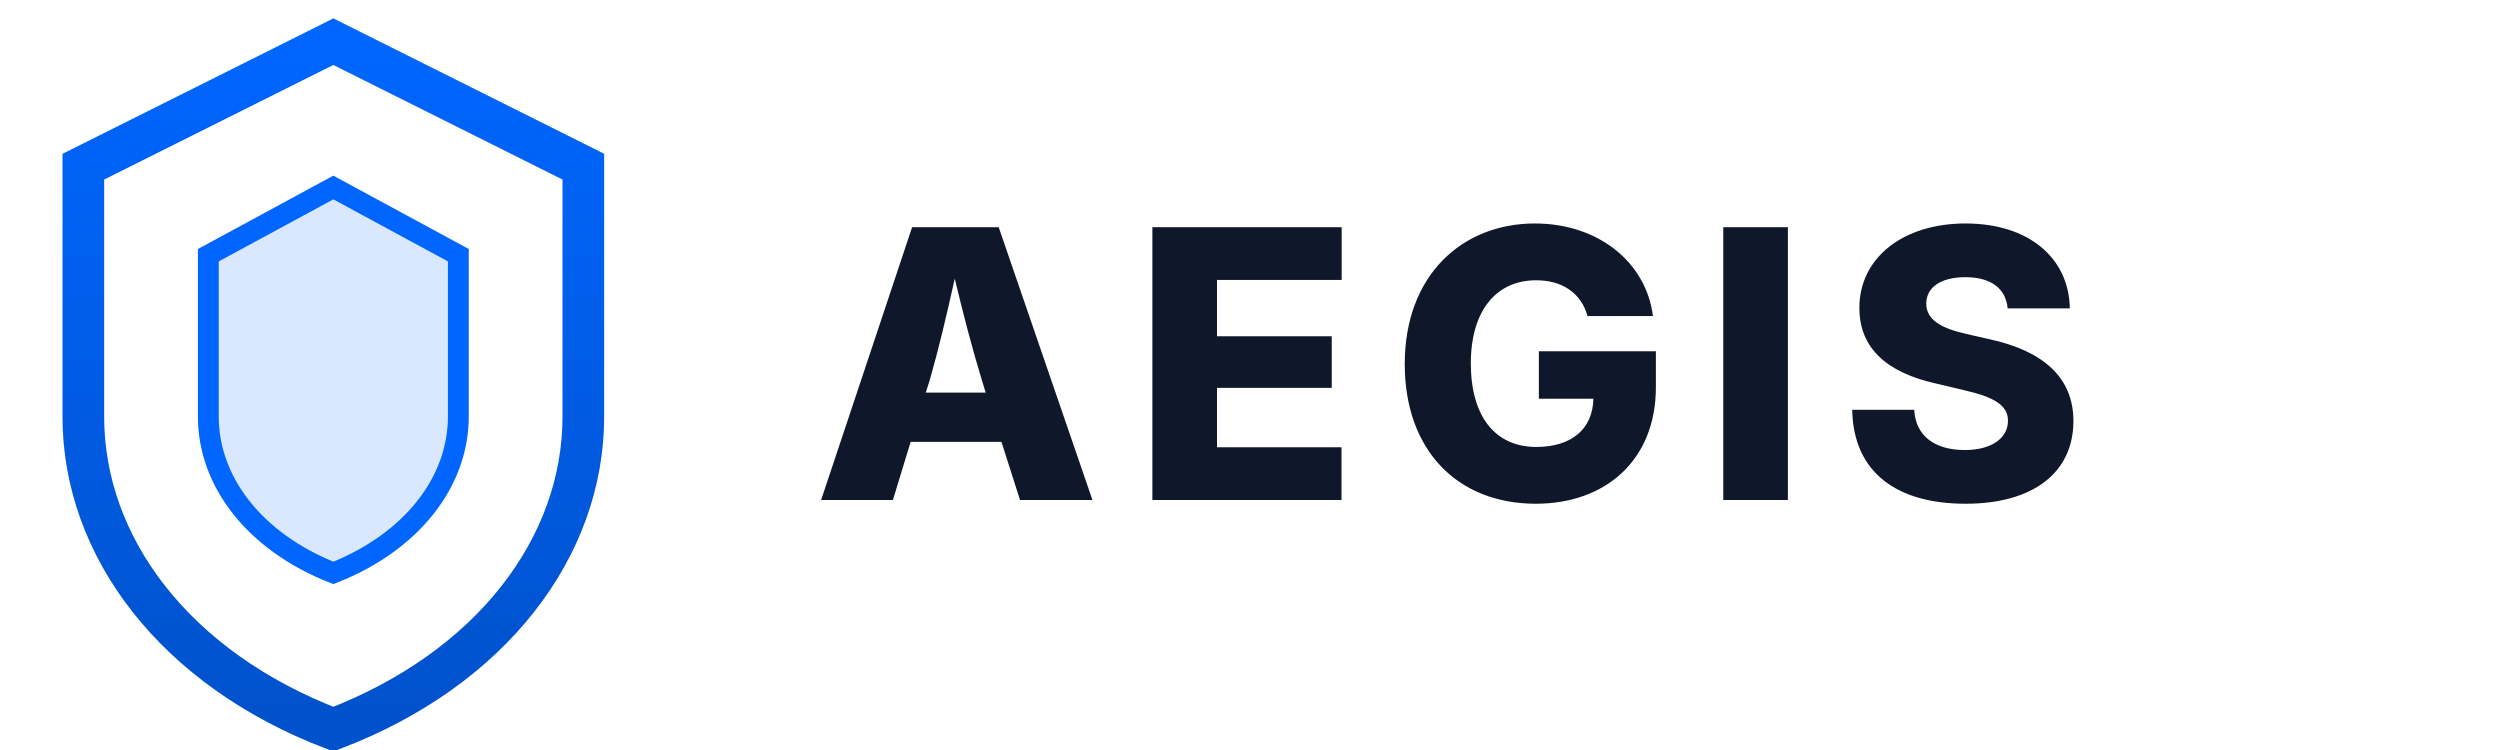
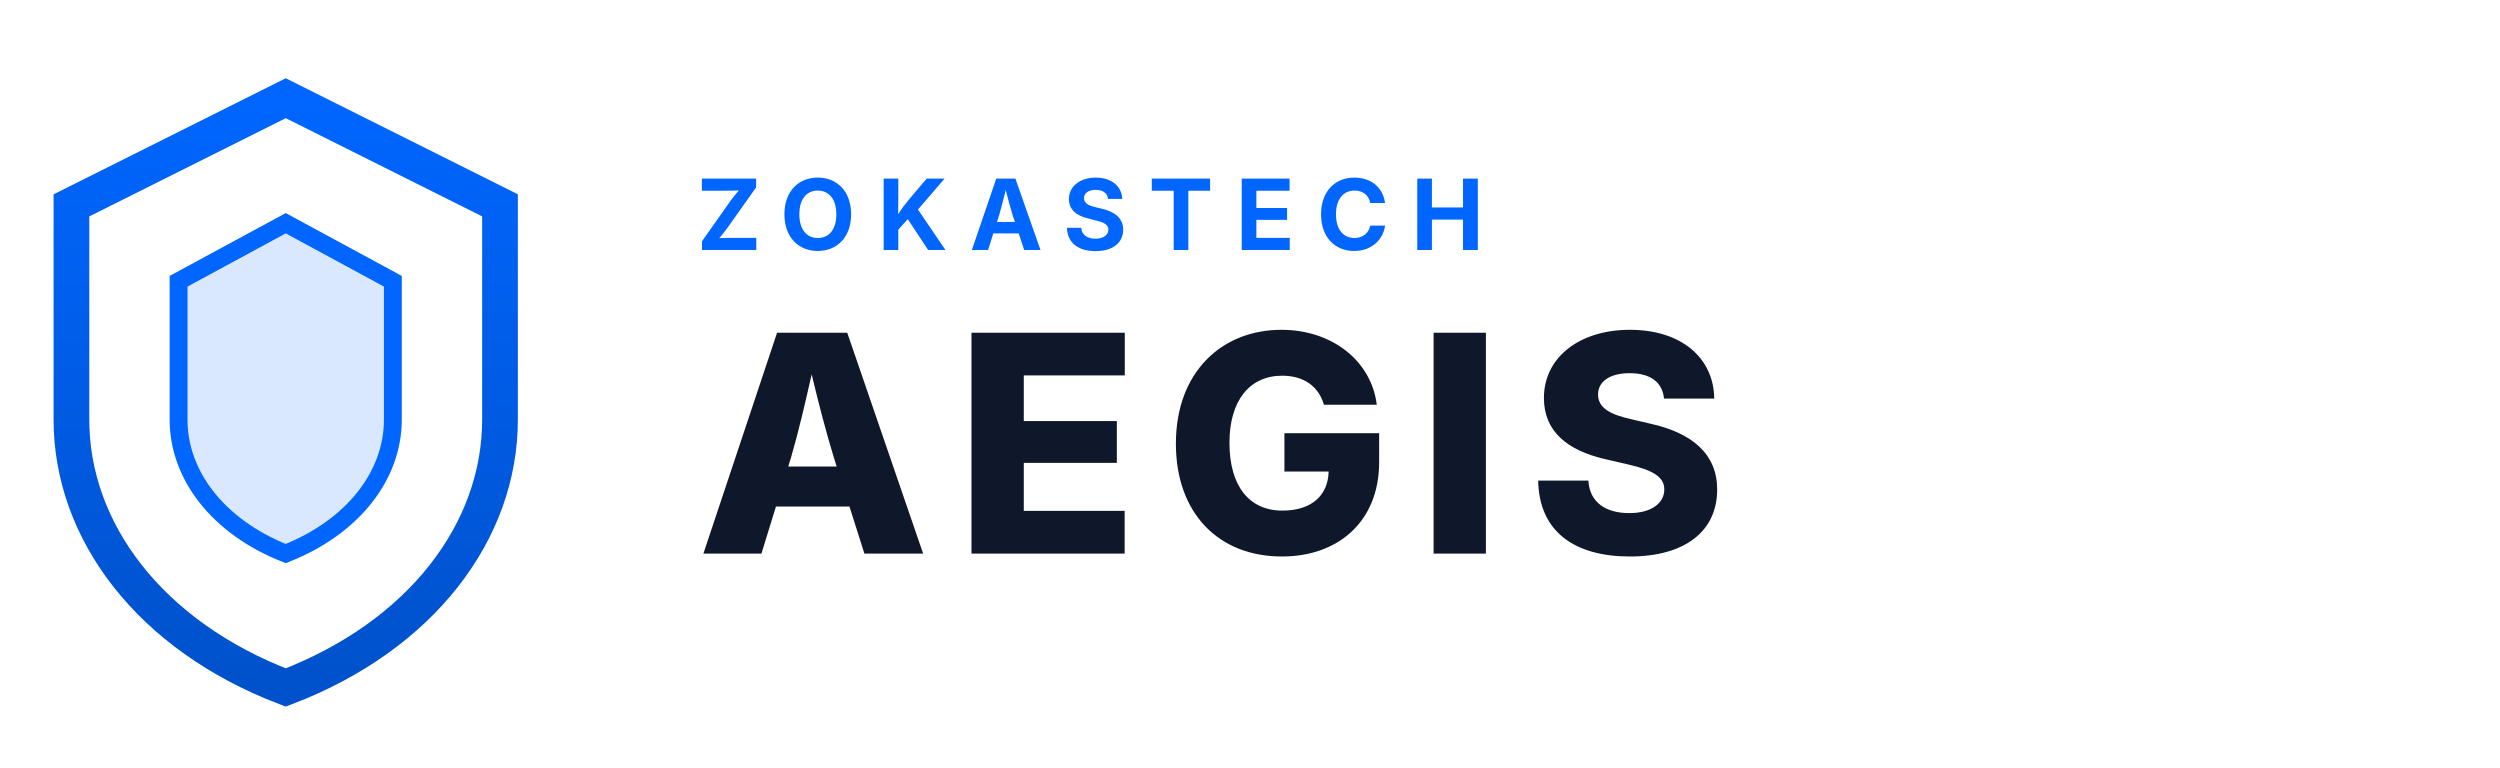
- <svg xmlns="http://www.w3.org/2000/svg" viewBox="0 0 240 72" fill="none" aria-label="AEGIS">
+ <svg xmlns="http://www.w3.org/2000/svg" viewBox="0 0 280 86" fill="none" aria-label="Zokastech AEGIS">
  <defs>
    <linearGradient id="agf-grad" x1="32" y1="4" x2="32" y2="68" gradientUnits="userSpaceOnUse">
      <stop stop-color="#0066ff" />
      <stop offset="1" stop-color="#0052cc" />
    </linearGradient>
  </defs>
-   <g transform="translate(0,0)">
+   <g transform="translate(0,7)">
    <path d="M32 4 8 16v24c0 12.5 8.8 24.2 24 30 15.2-5.8 24-17.5 24-30V16L32 4Z" stroke="url(#agf-grad)" stroke-width="4" stroke-linejoin="miter" fill="none" />
    <path d="M32 18 20 24.5V40c0 6.2 4.4 12 12 15 7.6-3 12-8.8 12-15V24.5L32 18Z" fill="#0066ff" fill-opacity="0.15" stroke="#0066ff" stroke-width="2" stroke-linejoin="miter" />
  </g>
-   <text x="78" y="48" font-family="Inter Tight, Inter, system-ui, -apple-system, BlinkMacSystemFont, sans-serif" font-size="36" font-weight="800" letter-spacing="0.08em" fill="#0f172a">AEGIS</text>
+   <text x="78" y="28" font-family="Inter Tight, Inter, system-ui, -apple-system, BlinkMacSystemFont, sans-serif" font-size="11" font-weight="700" letter-spacing="0.22em" fill="#0066ff">ZOKASTECH</text>
+   <text x="78" y="62" font-family="Inter Tight, Inter, system-ui, -apple-system, BlinkMacSystemFont, sans-serif" font-size="34" font-weight="800" letter-spacing="0.08em" fill="#0f172a">AEGIS</text>
</svg>
